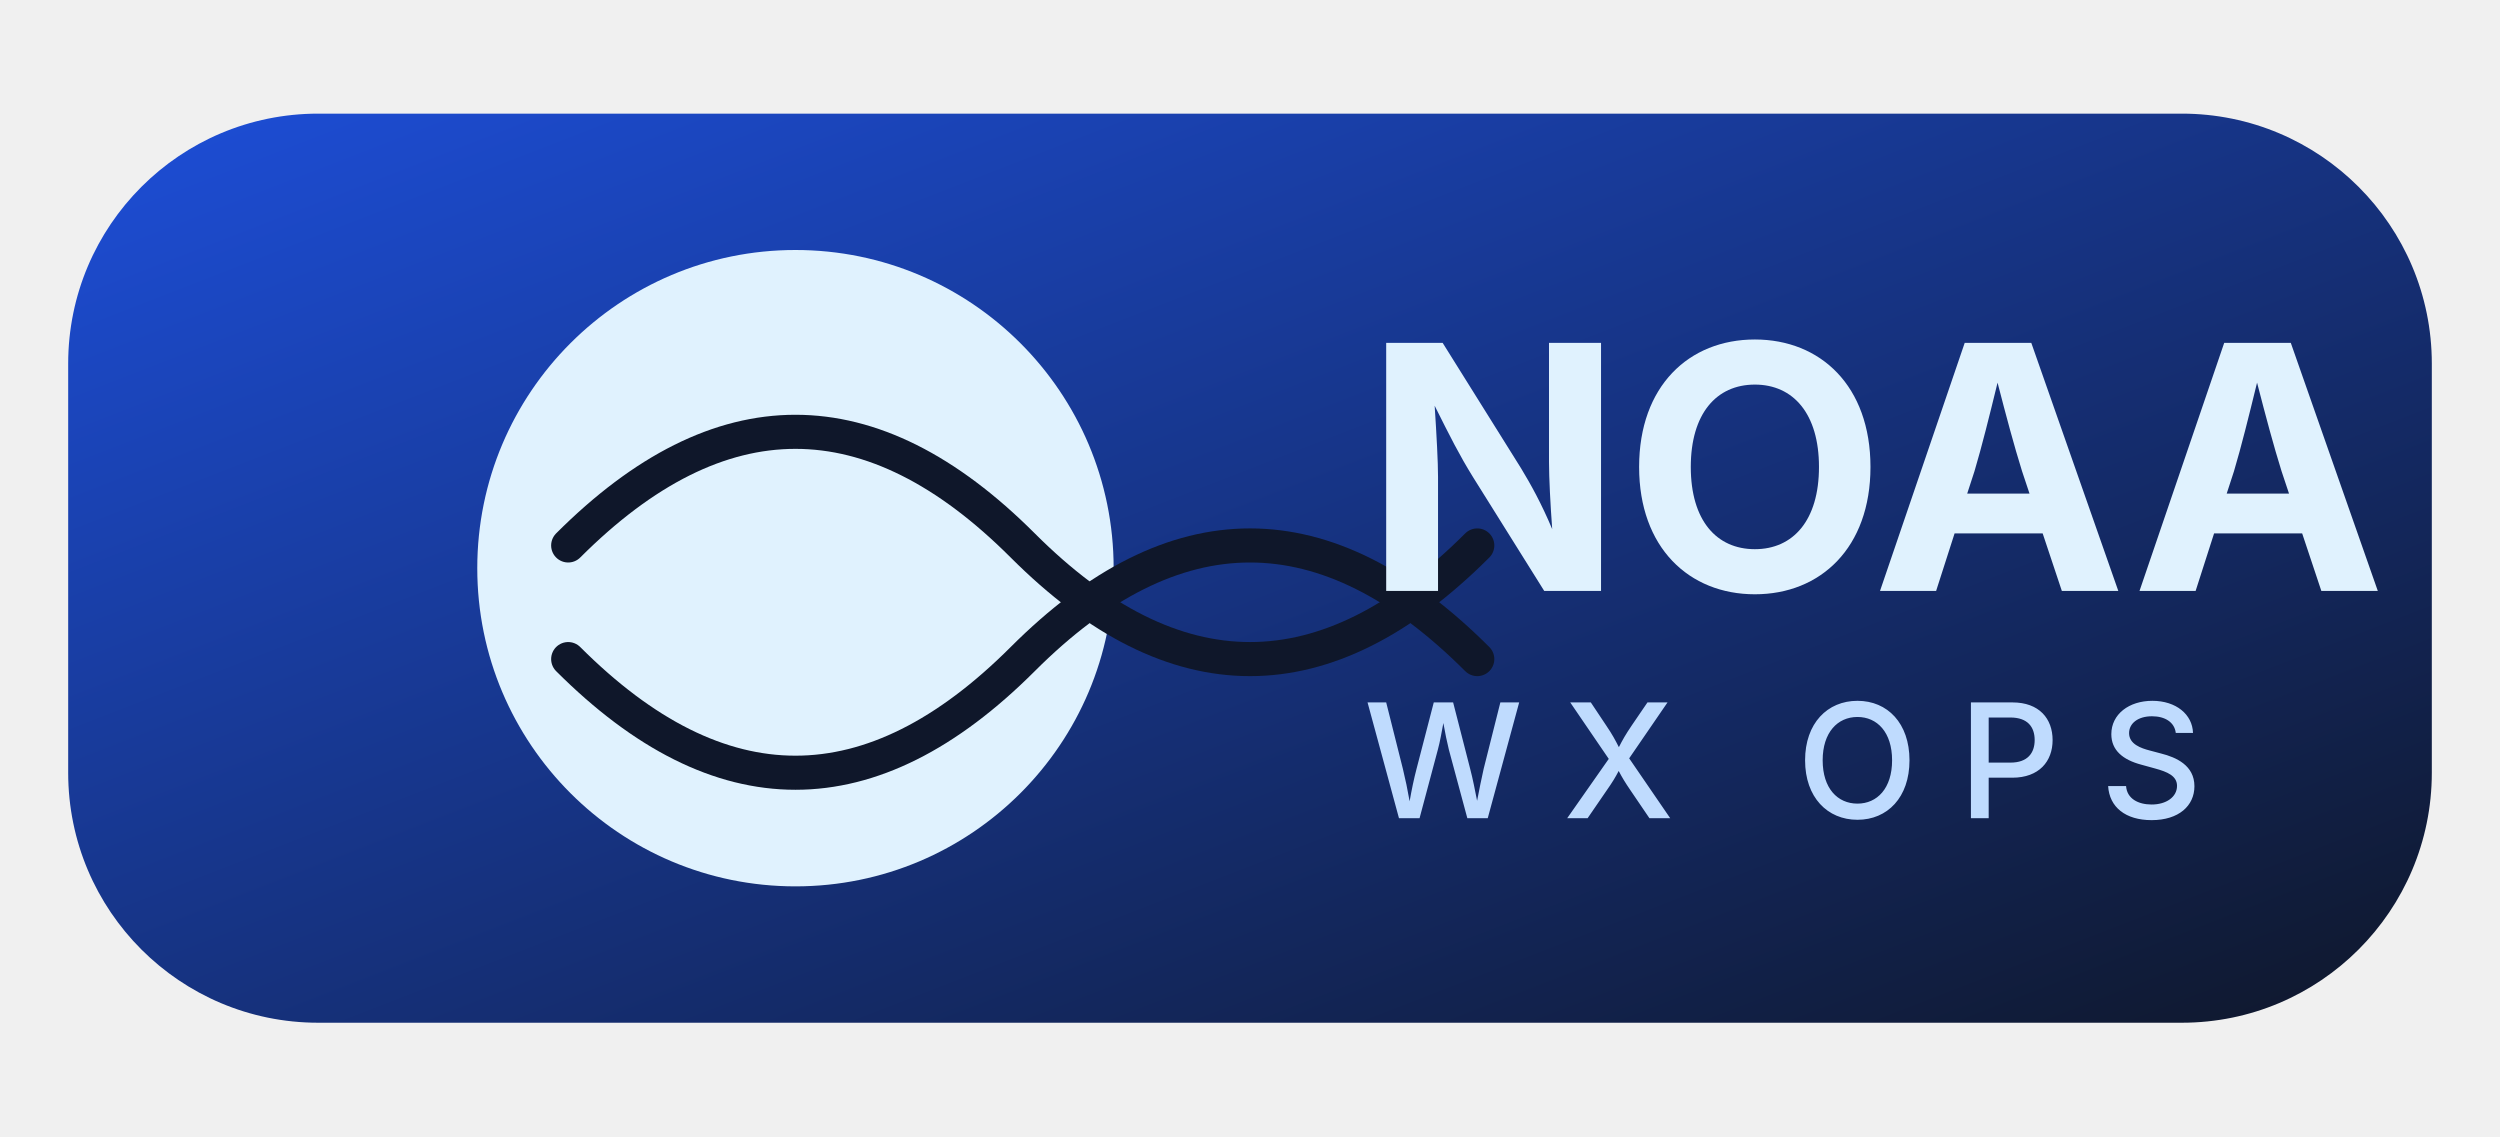
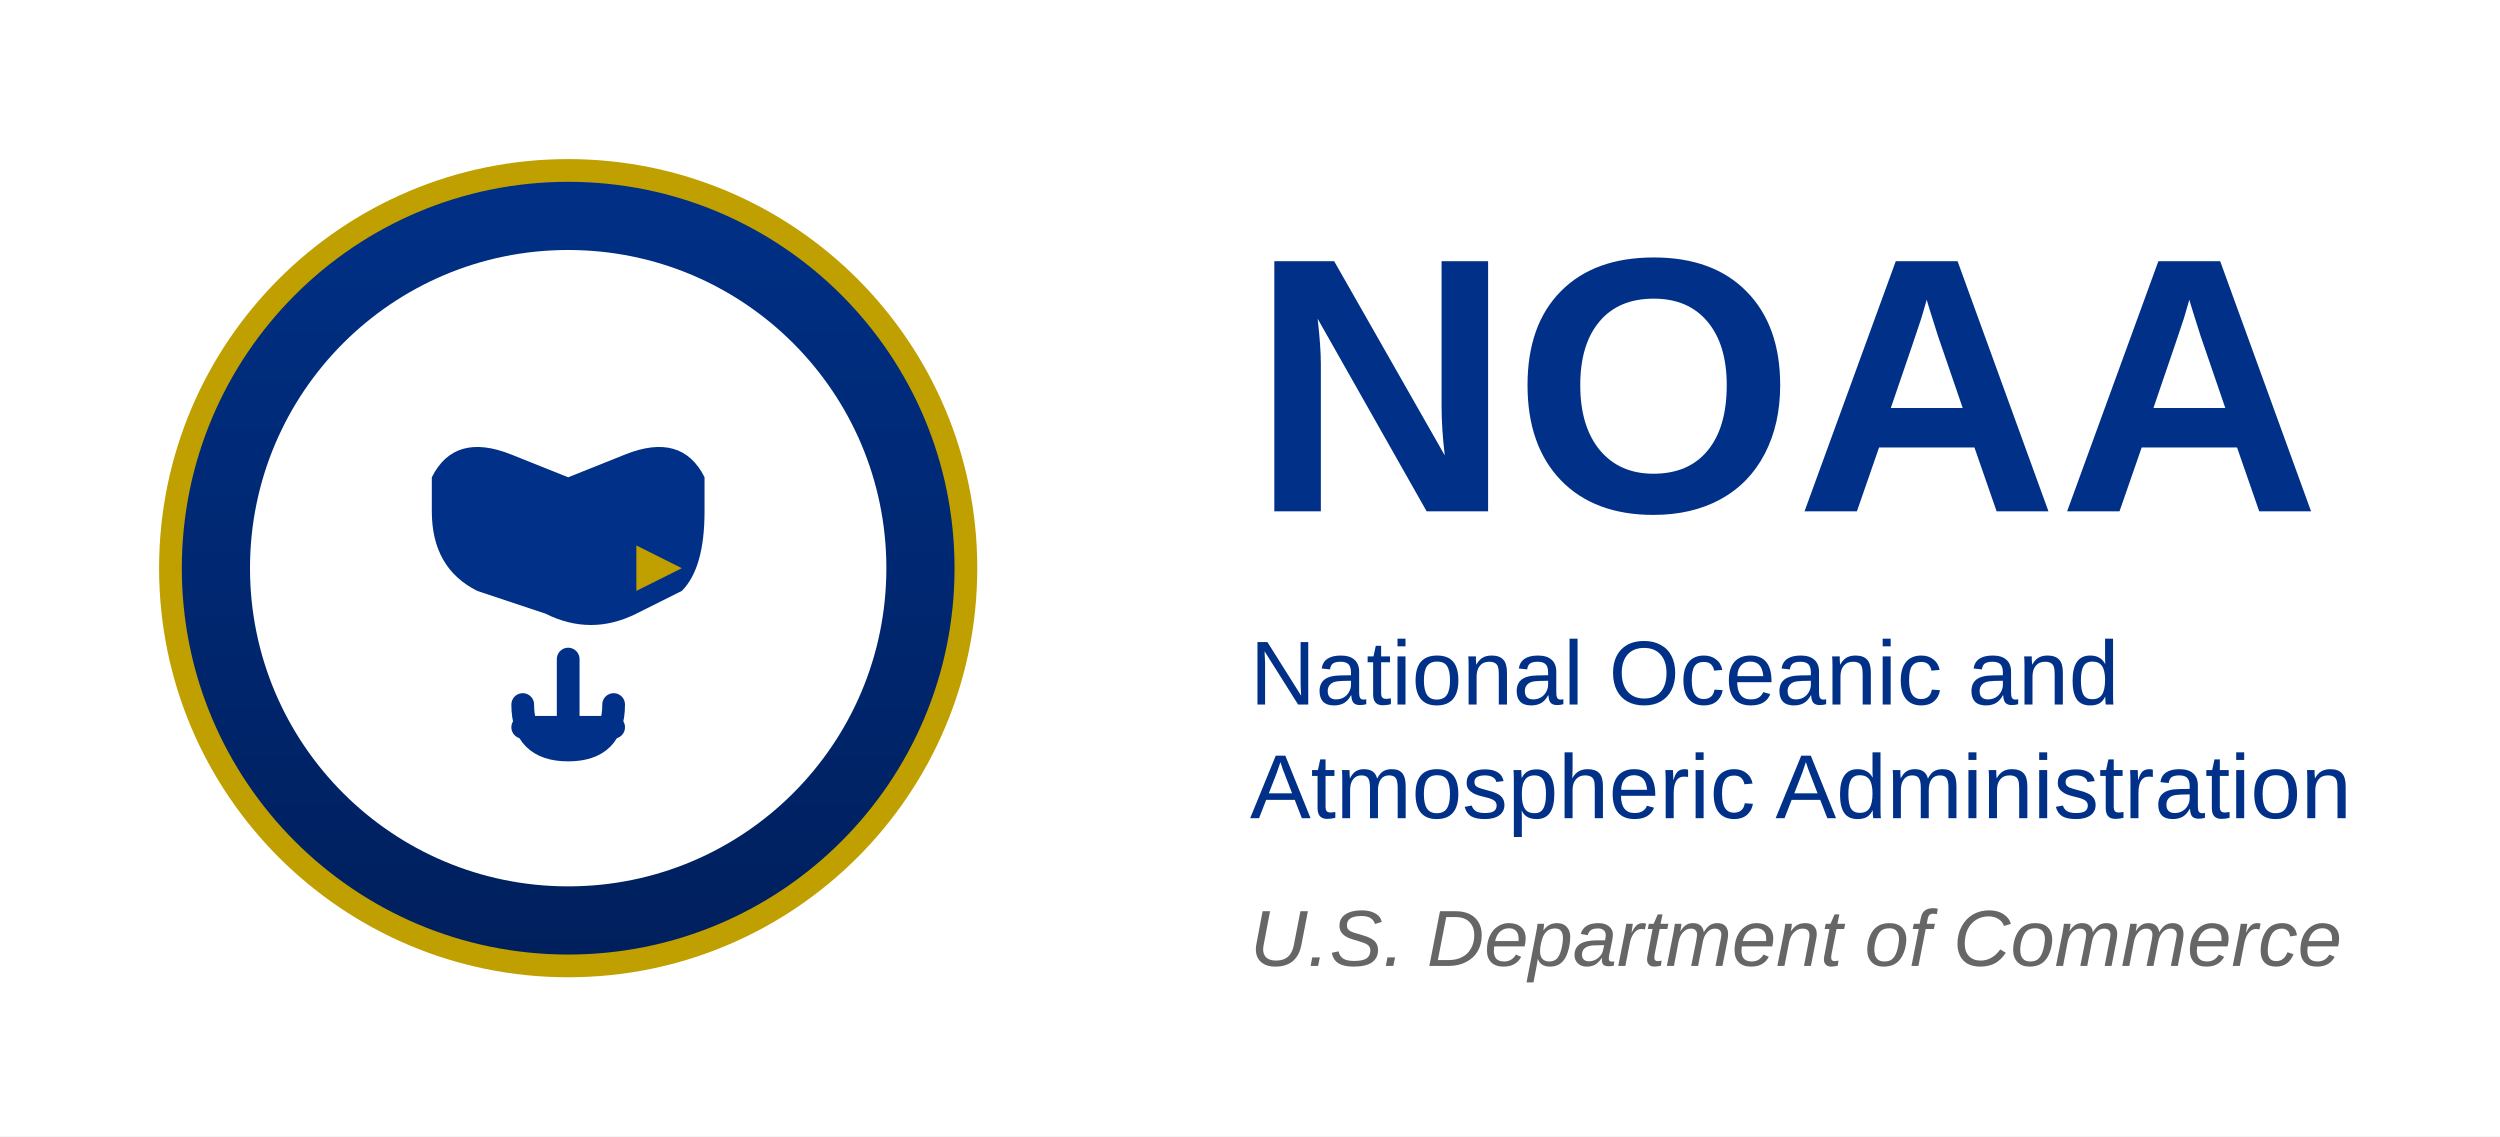
<svg xmlns="http://www.w3.org/2000/svg" width="220" height="100" viewBox="0 0 220 100" role="img" aria-labelledby="title desc">
  <defs>
-     <linearGradient id="noaaGradient" x1="0" y1="0" x2="1" y2="1">
-       <stop offset="0%" stop-color="#1d4ed8" />
-       <stop offset="100%" stop-color="#0f172a" />
+     <linearGradient id="noaaBlue" x1="0%" y1="0%" x2="0%" y2="100%">
+       <stop offset="0%" style="stop-color:#003087;stop-opacity:1" />
+       <stop offset="100%" style="stop-color:#001F5C;stop-opacity:1" />
    </linearGradient>
  </defs>
-   <rect x="6" y="10" width="208" height="80" rx="22" fill="url(#noaaGradient)" />
-   <circle cx="70" cy="50" r="28" fill="#e0f2fe" />
-   <path d="M50 48 Q70 28 90 48 T130 48" fill="none" stroke="#0f172a" stroke-width="3" stroke-linecap="round" />
-   <path d="M50 58 Q70 78 90 58 T130 58" fill="none" stroke="#0f172a" stroke-width="3" stroke-linecap="round" />
-   <text x="120" y="52" font-size="30" font-weight="700" font-family="'Inter', 'Segoe UI', Arial, sans-serif" fill="#e0f2fe">NOAA</text>
-   <text x="120" y="72" font-size="14" font-weight="500" font-family="'Inter', 'Segoe UI', Arial, sans-serif" fill="#bfdbfe" letter-spacing="0.25em">WX OPS</text>
+   <rect width="220" height="100" fill="#FFFFFF" />
+   <circle cx="50" cy="50" r="35" fill="url(#noaaBlue)" stroke="#C0A000" stroke-width="2" />
+   <circle cx="50" cy="50" r="28" fill="#FFFFFF" />
+   <path d="M 45 40 Q 40 38 38 42 L 38 45 Q 38 50 42 52 L 48 54 Q 52 56 56 54 L 60 52 Q 62 50 62 45 L 62 42 Q 60 38 55 40 L 50 42 Z" fill="#003087" />
+   <path d="M 56 48 L 60 50 L 56 52 Z" fill="#C0A000" />
+   <path d="M 50 58 L 50 64 M 46 64 L 54 64 M 46 62 Q 46 66 50 66 Q 54 66 54 62" stroke="#003087" stroke-width="2" fill="none" stroke-linecap="round" />
+   <circle cx="42" cy="35" r="1.5" fill="#FFFFFF" />
+   <circle cx="58" cy="35" r="1.5" fill="#FFFFFF" />
+   <text x="110" y="45" font-family="Arial, Helvetica, sans-serif" font-size="32" font-weight="bold" fill="#003087">
+     NOAA
+   </text>
+   <text x="110" y="62" font-family="Arial, Helvetica, sans-serif" font-size="8" fill="#003087">
+     National Oceanic and
+   </text>
+   <text x="110" y="72" font-family="Arial, Helvetica, sans-serif" font-size="8" fill="#003087">
+     Atmospheric Administration
+   </text>
+   <text x="110" y="85" font-family="Arial, Helvetica, sans-serif" font-size="7" fill="#666666" font-style="italic">
+     U.S. Department of Commerce
+   </text>
</svg>
